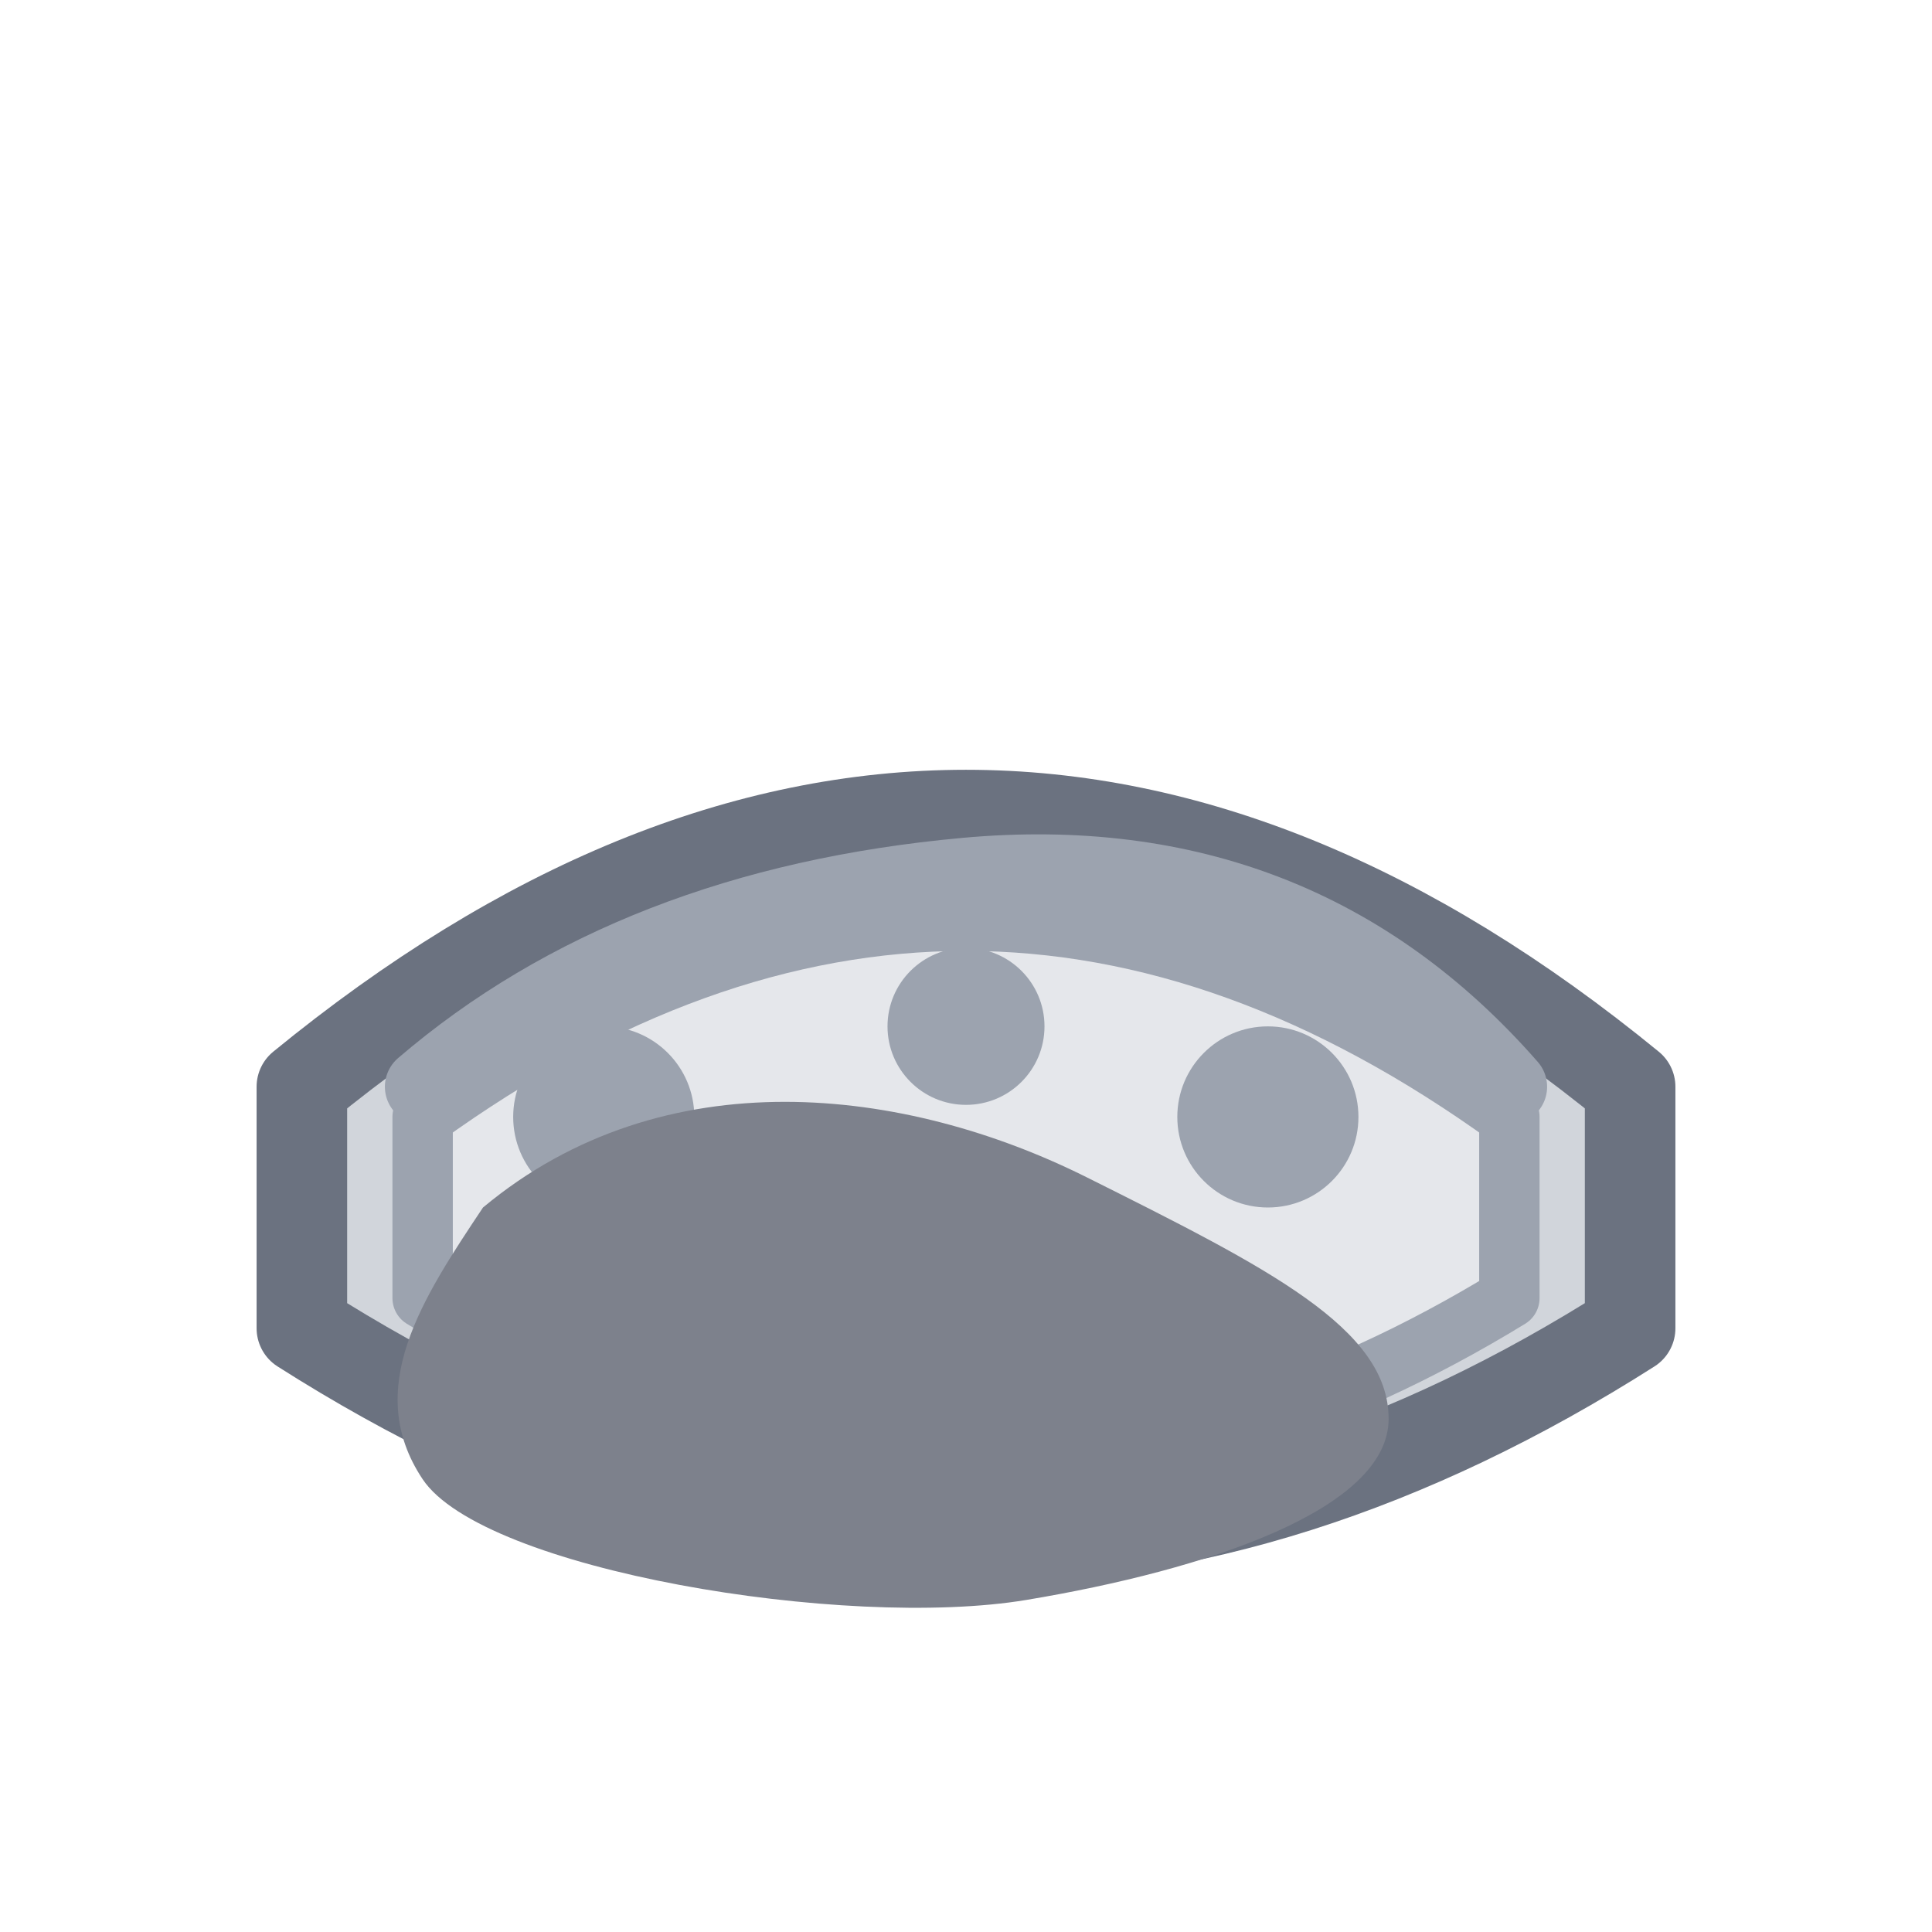
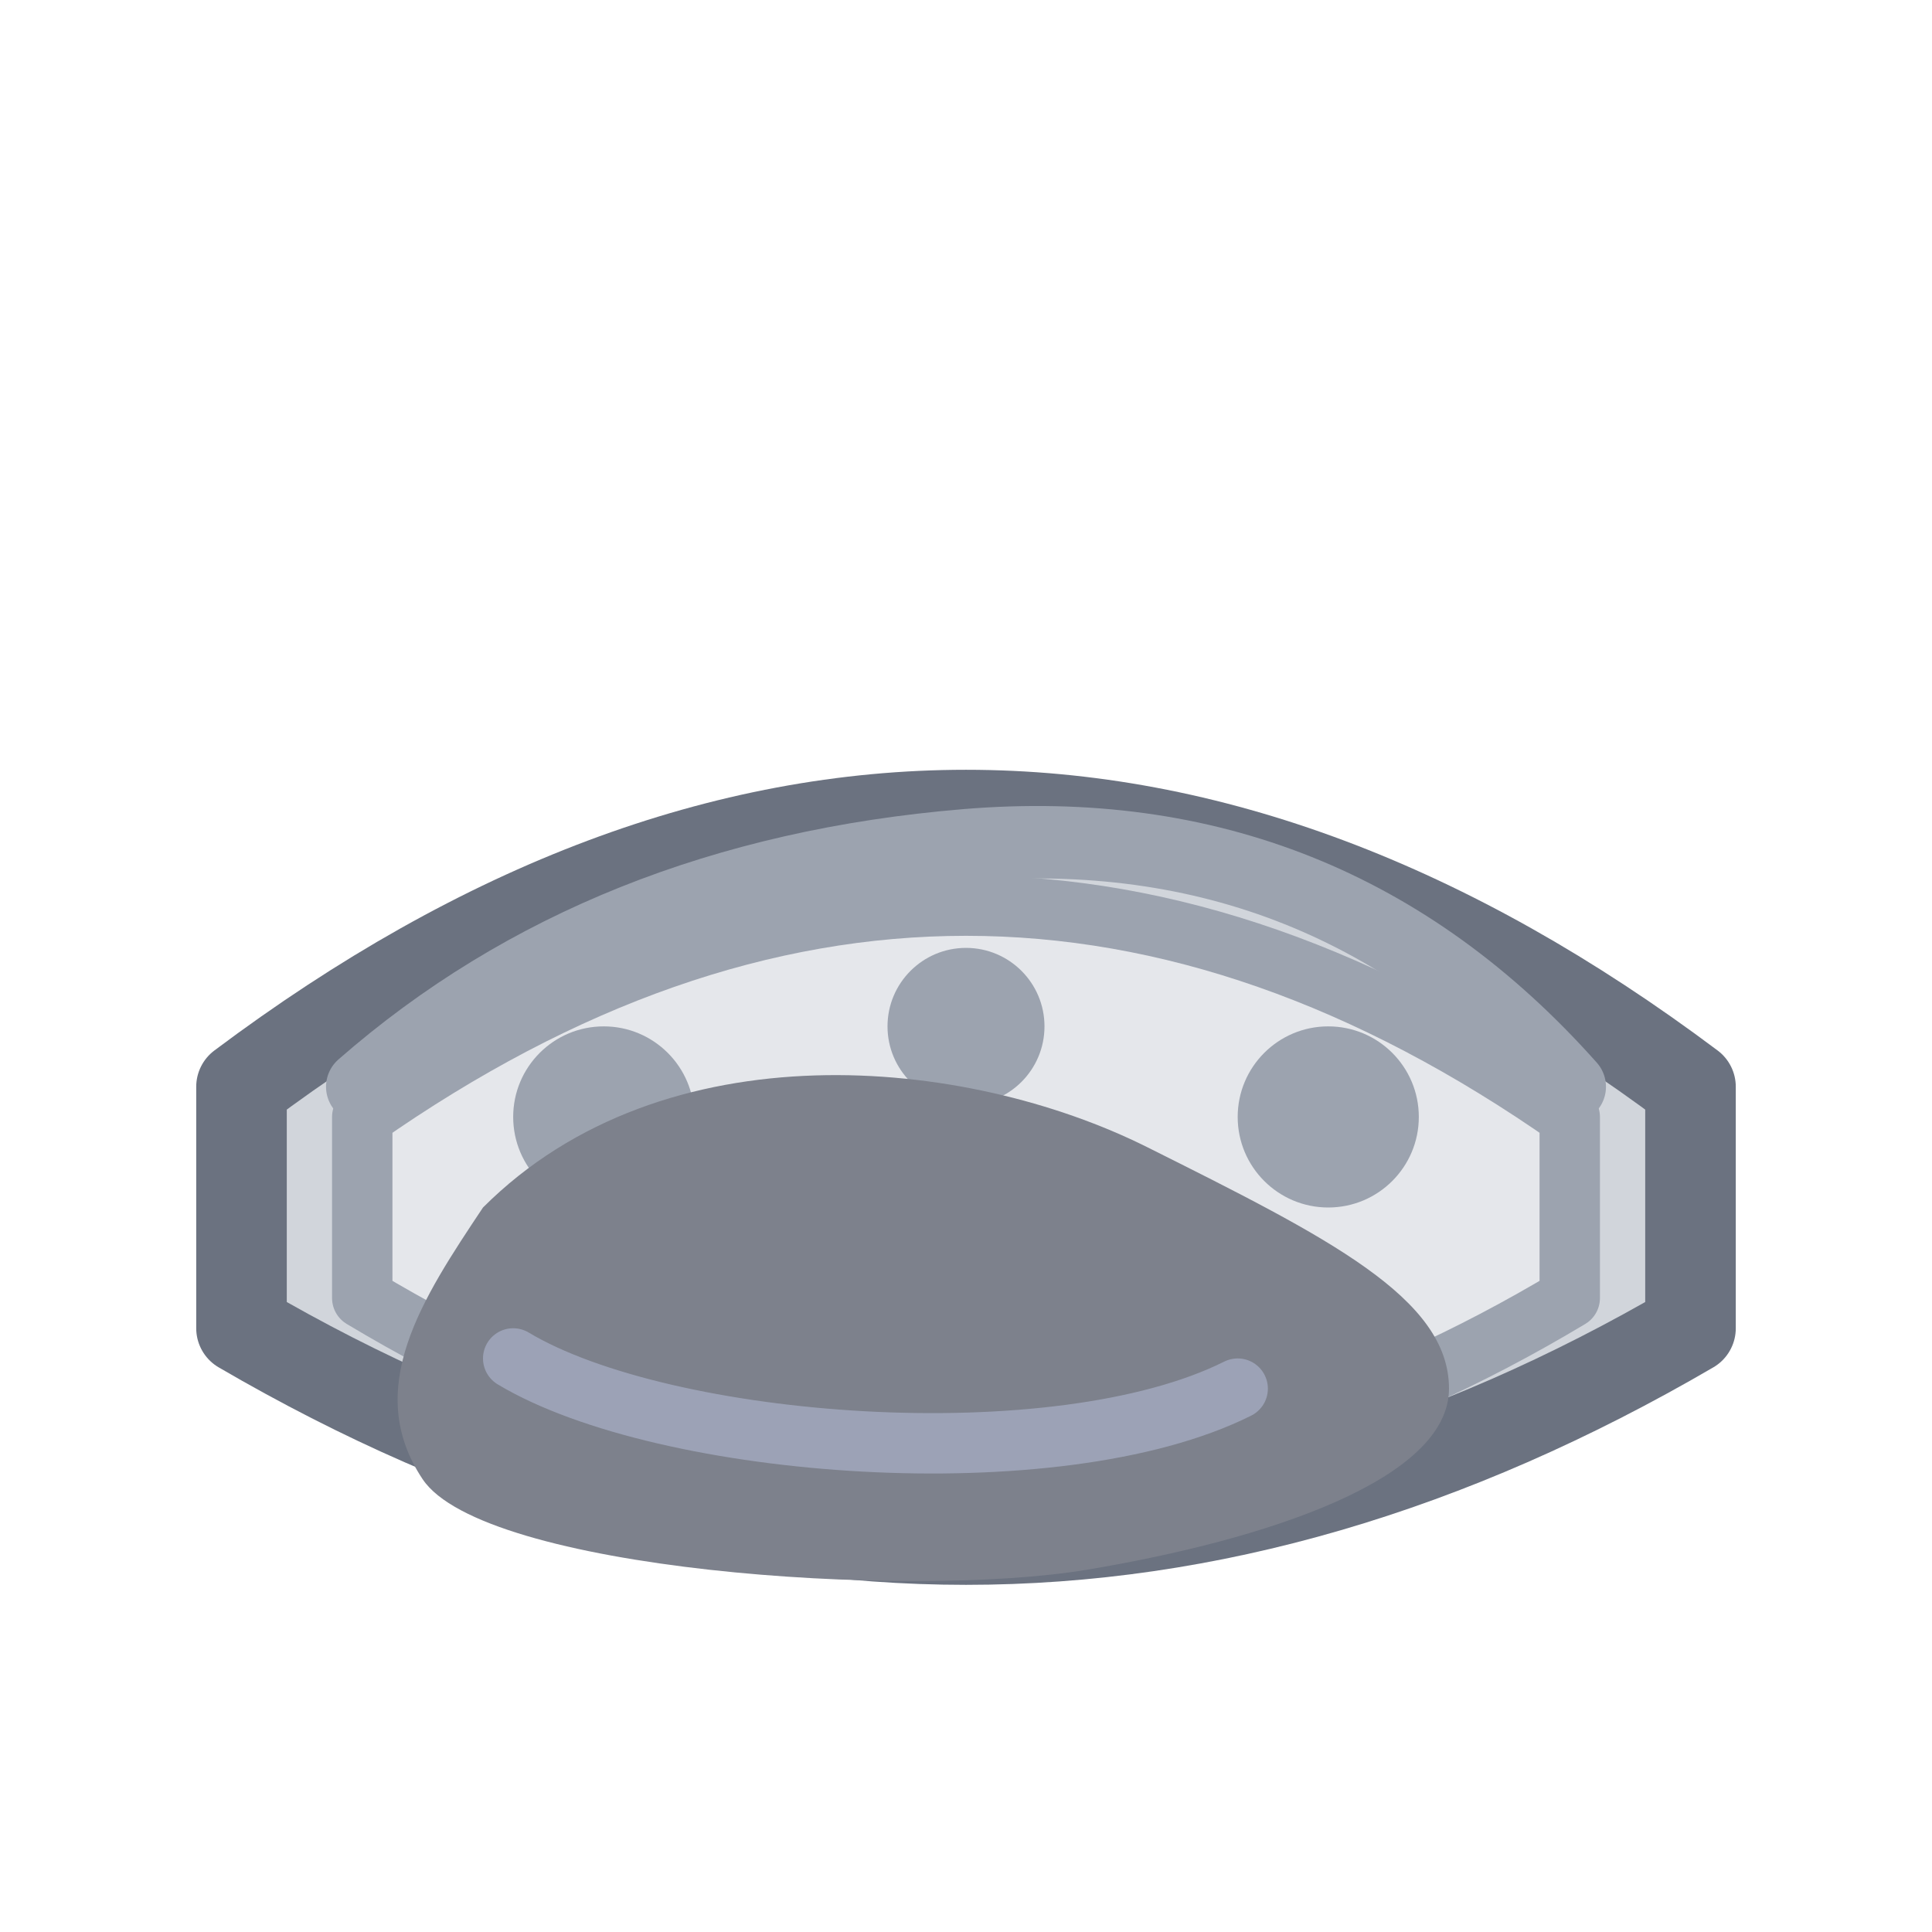
<svg xmlns="http://www.w3.org/2000/svg" viewBox="0 0 64 64">
-   <path d="M10 36q22-18 44 0v8q-22 14-44 0z" fill="#d1d5db" stroke="#6b7280" stroke-width="3" stroke-linejoin="round" />
-   <path d="M14 37q18-13 36 0v6q-18 11-36 0z" fill="#e5e7eb" stroke="#9ca3af" stroke-width="2" stroke-linejoin="round" />
-   <path d="M14 36q7-6 18-7t18 7" fill="none" stroke="#9ca3af" stroke-width="2.5" stroke-linecap="round" />
+   <path d="M8 36q24-18 48 0v8q-24 14-48 0z" fill="#d1d5db" stroke="#6b7280" stroke-width="3" stroke-linejoin="round" />
+   <path d="M12 37q20-14 40 0v6q-20 12-40 0z" fill="#e5e7eb" stroke="#9ca3af" stroke-width="2" stroke-linejoin="round" />
+   <path d="M12 36q8-7 20-8t20 8" fill="none" stroke="#9ca3af" stroke-width="2.4" stroke-linecap="round" />
  <circle cx="20" cy="37" r="3" fill="#9ca3af" />
  <circle cx="32" cy="34" r="2.6" fill="#9ca3af" />
-   <circle cx="42" cy="37" r="3" fill="#9ca3af" />
-   <path d="M16 40c6-5 14-4 20-1s10 5 10 8-6 5-12 6-18-1-20-4 0-6 2-9z" fill="#7d818c" />
+   <circle cx="44" cy="37" r="3" fill="#9ca3af" />
+   <path d="M16 40c6-6 16-5 22-2s10 5 10 8-6 5-12 6-20 0-22-3 0-6 2-9z" fill="#7d818c" />
+   <path d="M17 45c5 3 18 4 24 1" fill="none" stroke="#cbd5f5" stroke-width="2" stroke-linecap="round" opacity="0.4" />
</svg>
